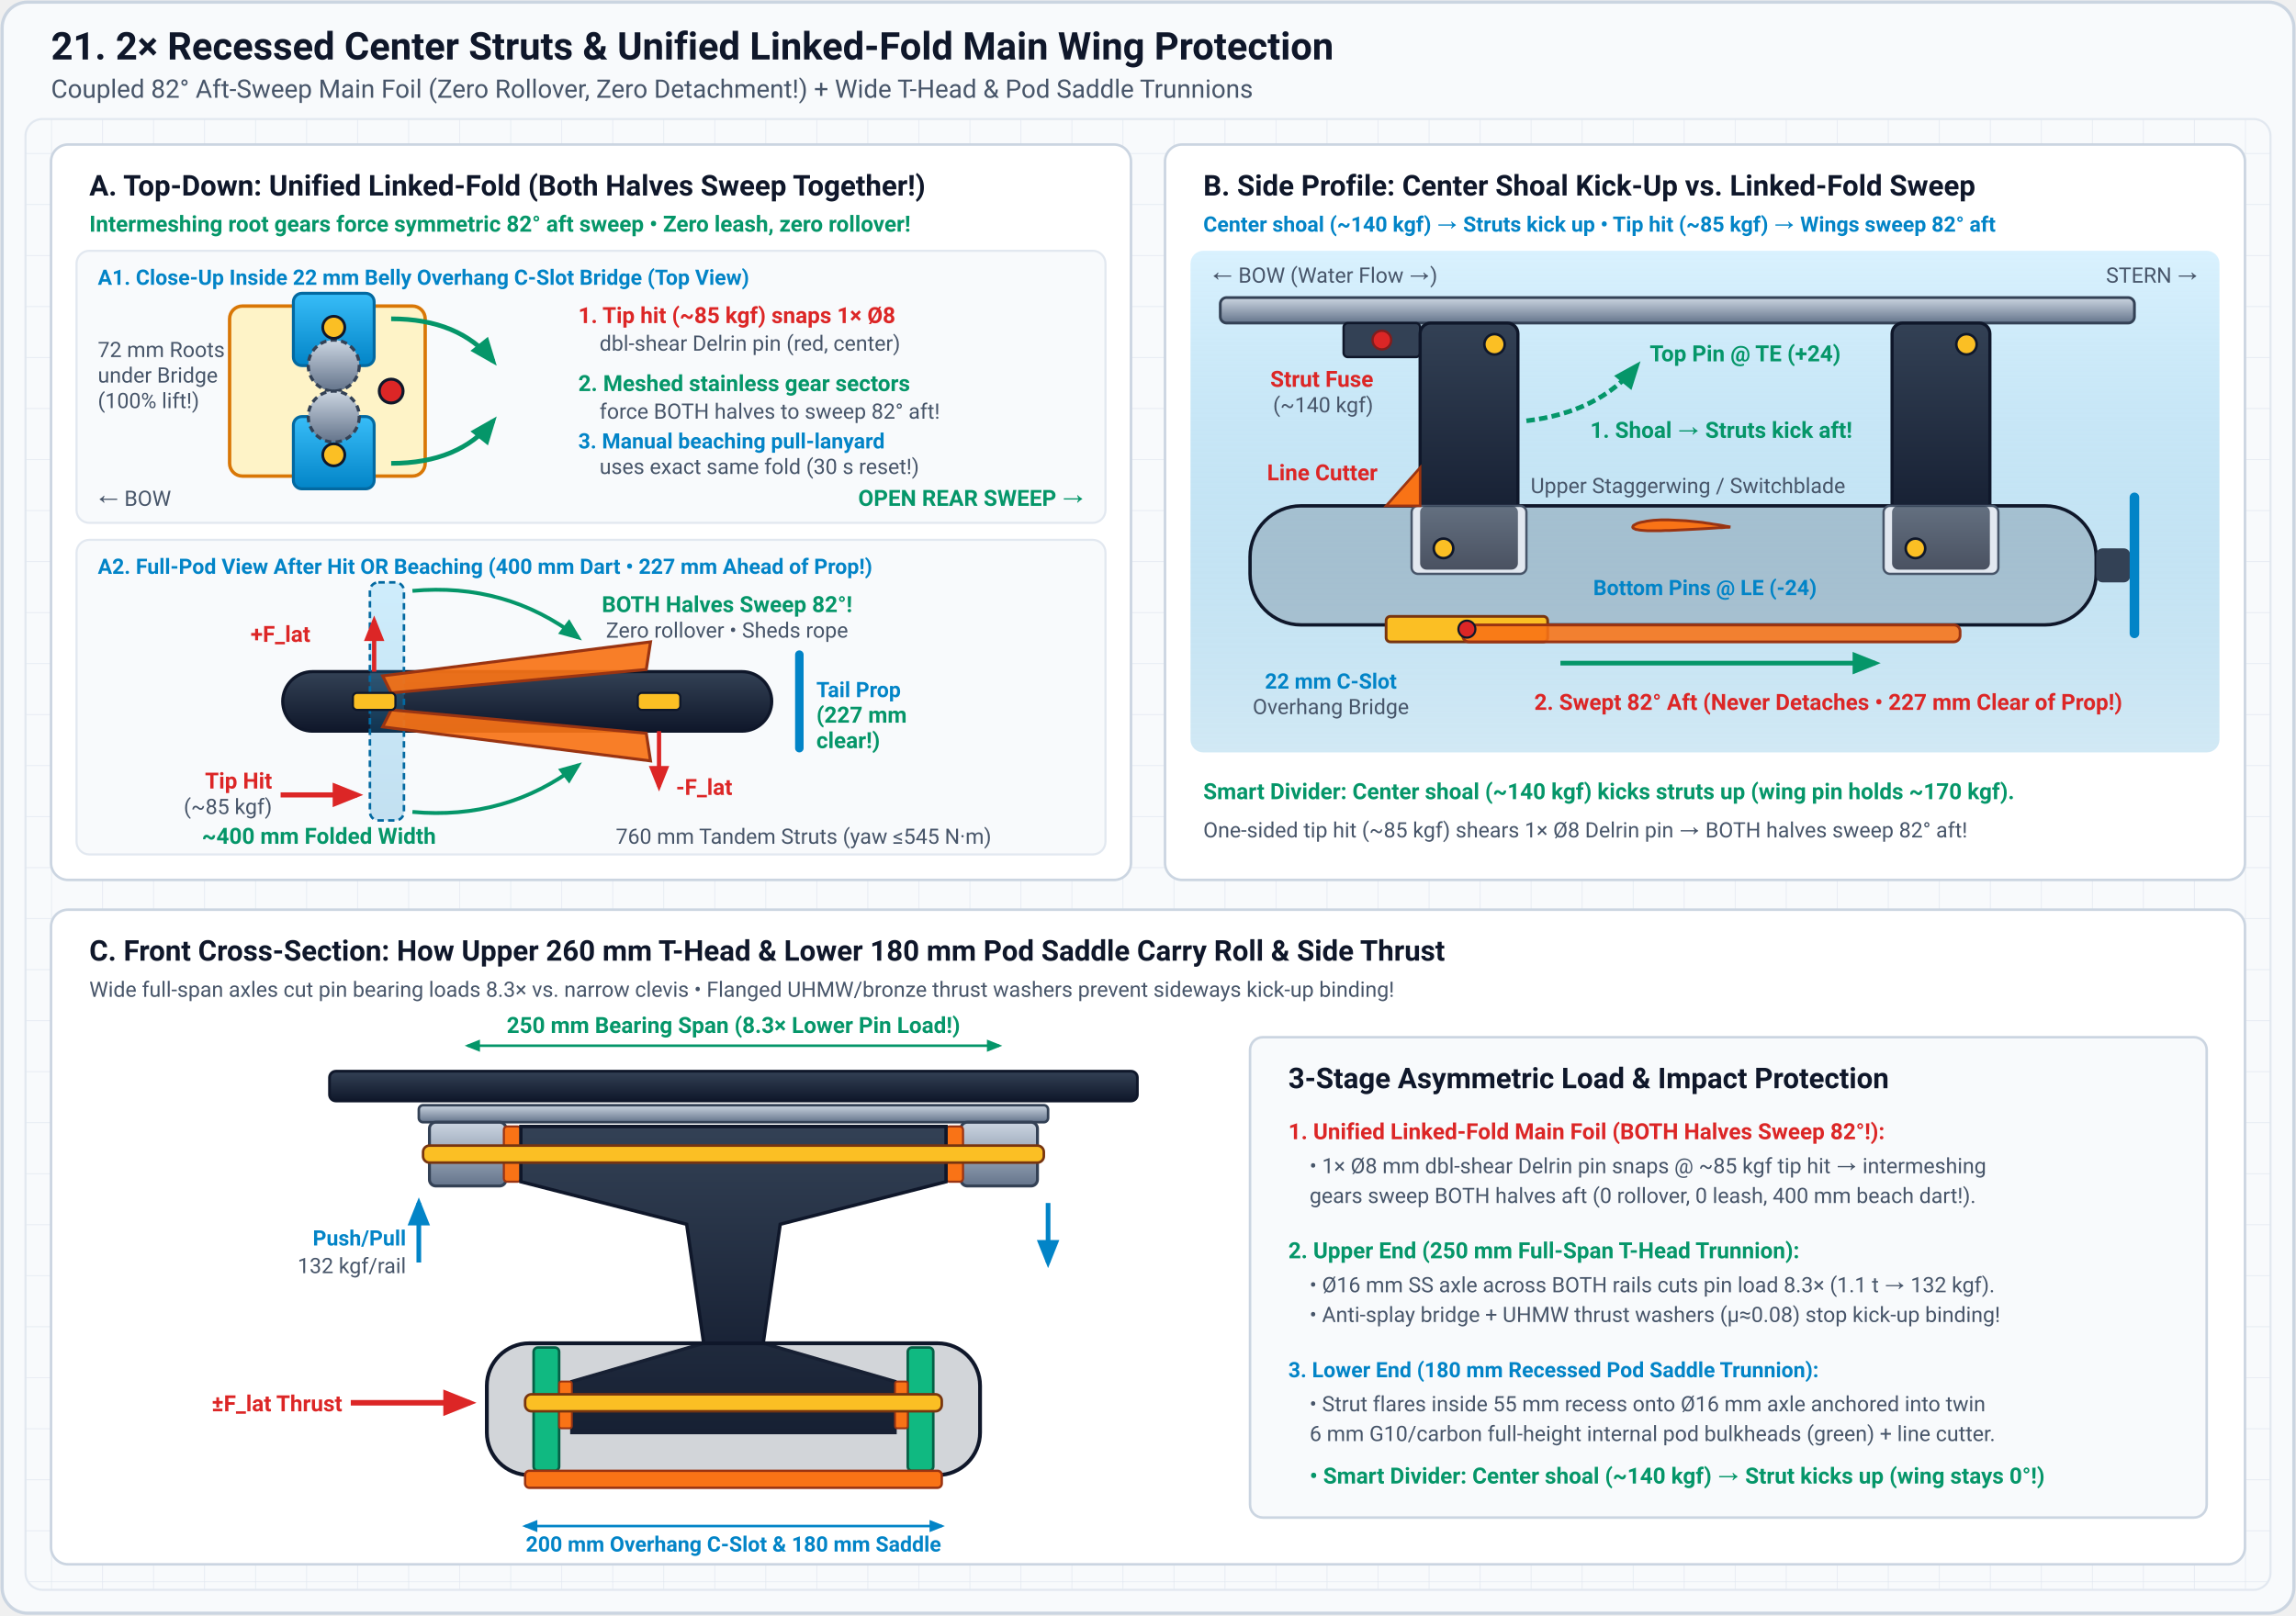
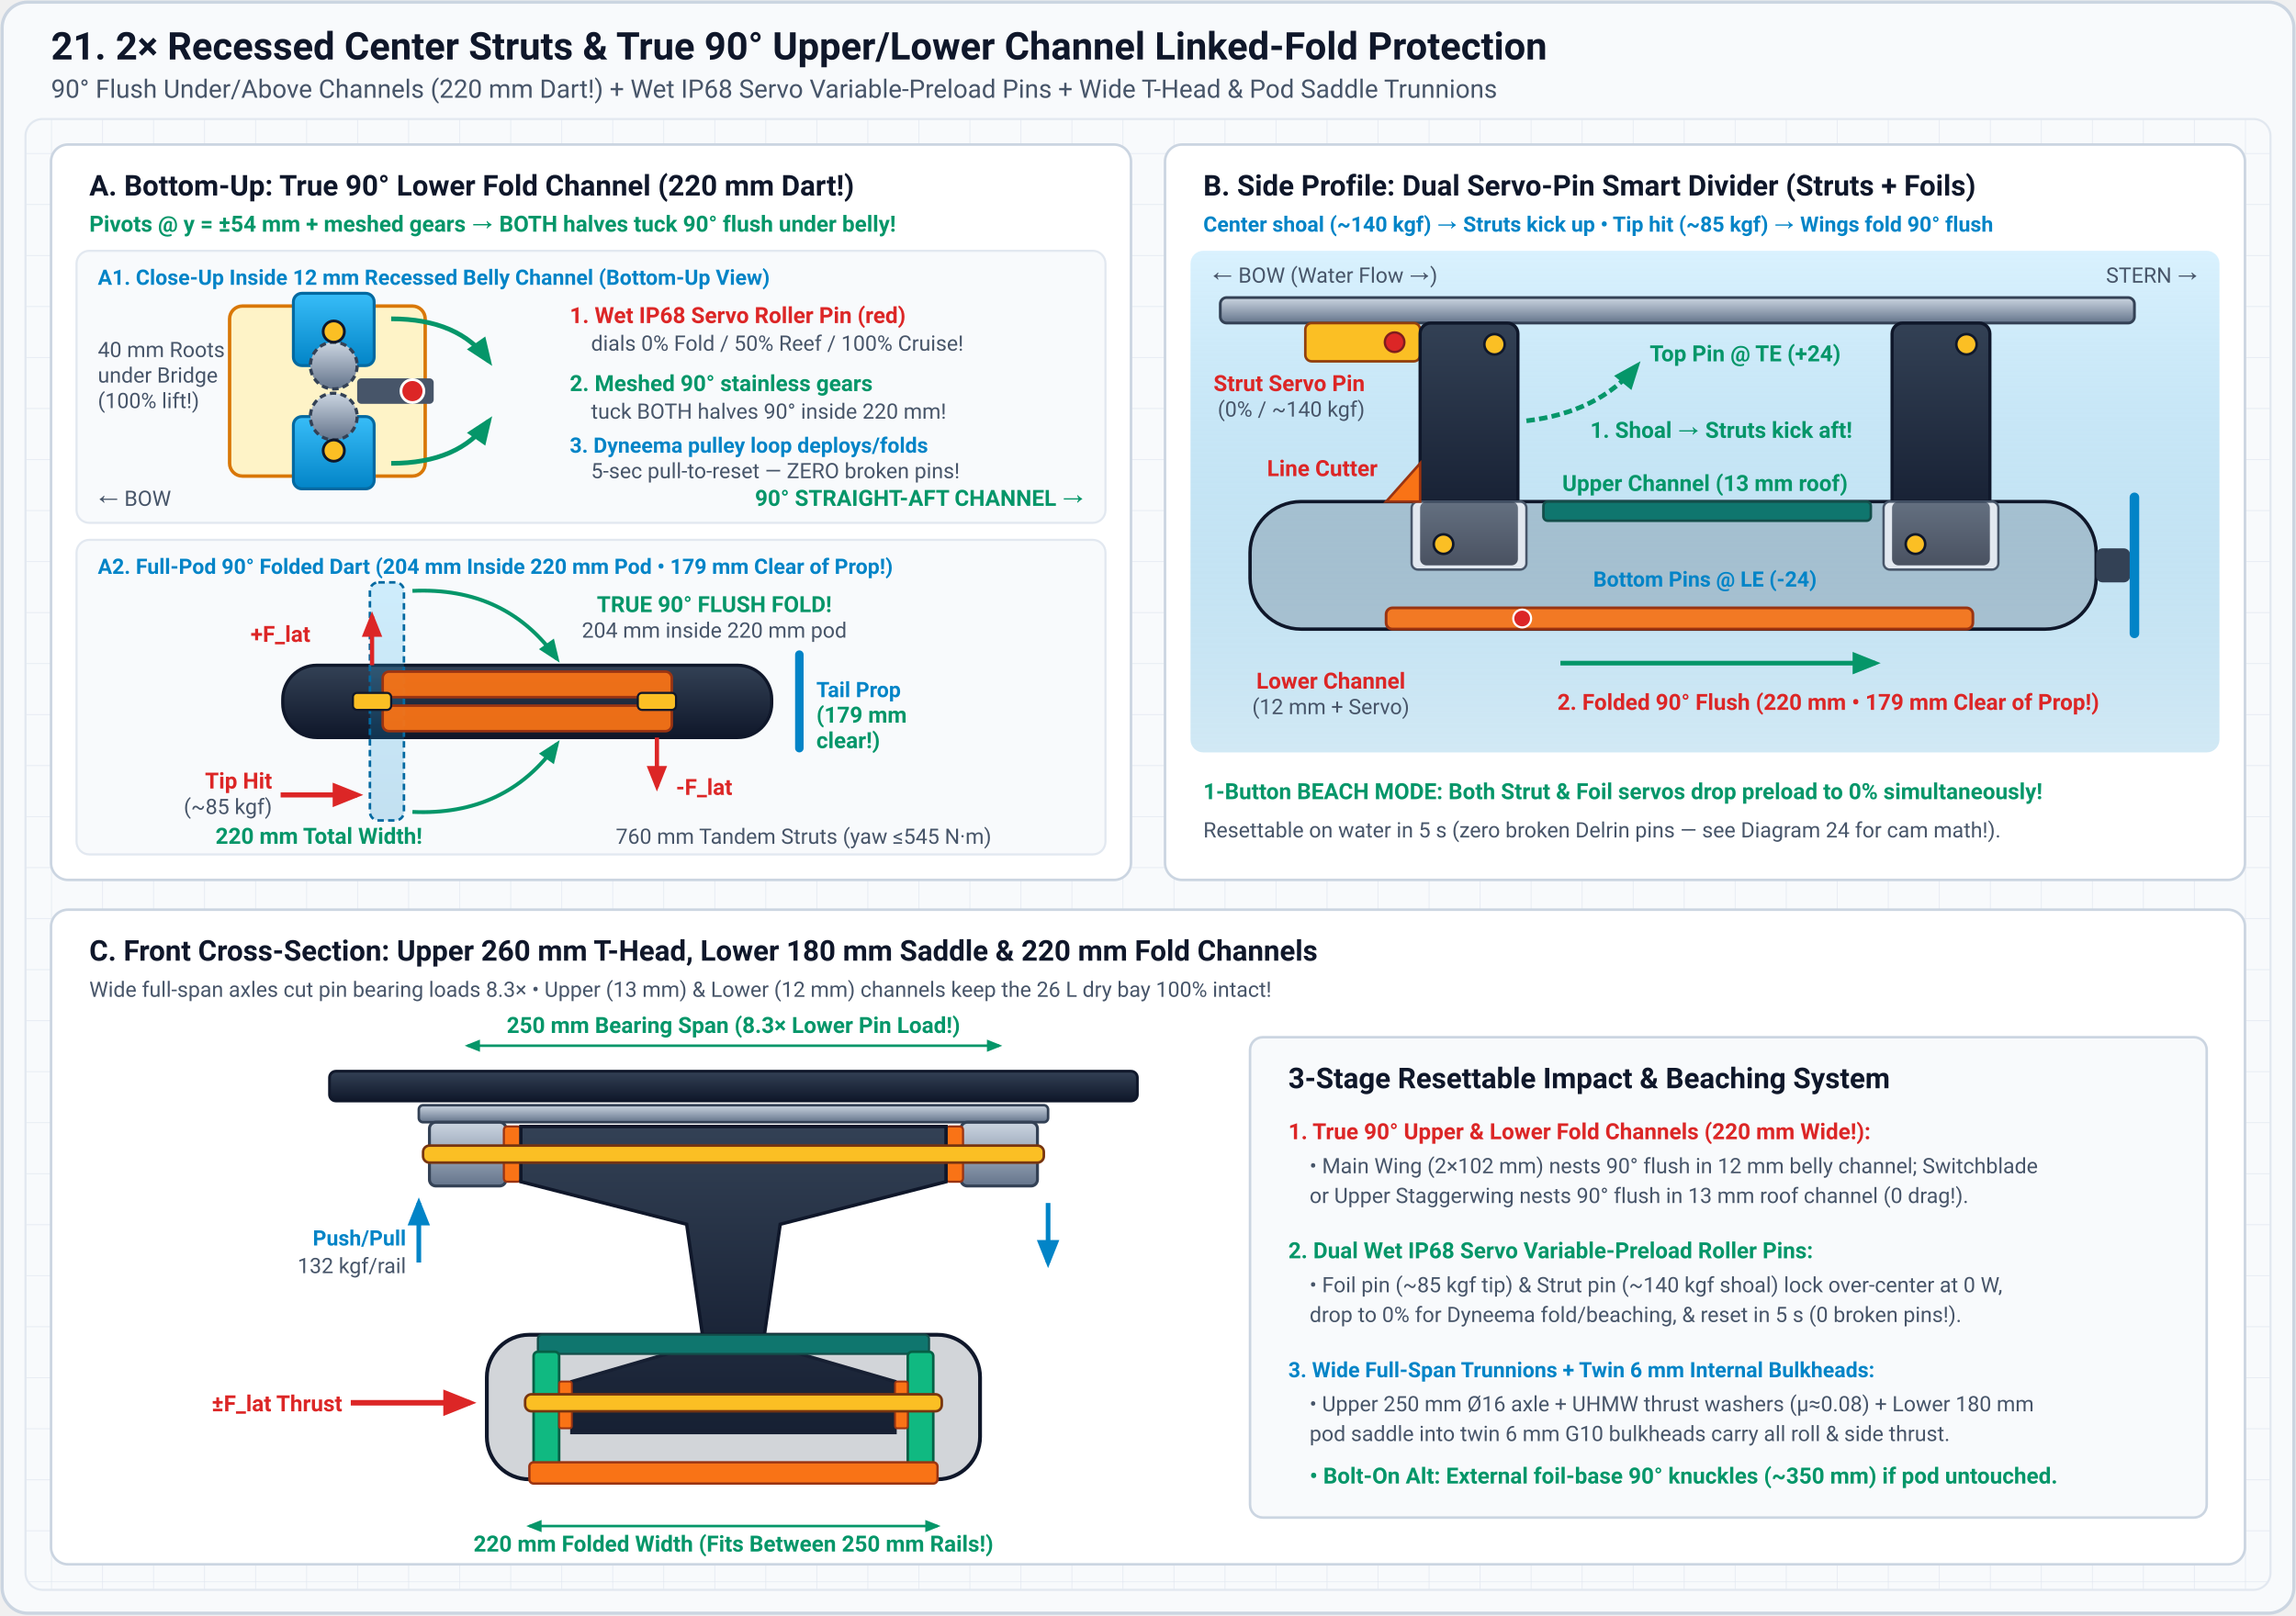
<svg xmlns="http://www.w3.org/2000/svg" viewBox="0 0 1080 760" width="1080" height="760">
  <defs>
    <pattern id="grid" width="24" height="24" patternUnits="userSpaceOnUse">
      <path d="M 24 0 L 0 0 0 24" fill="none" stroke="#E2E8F0" stroke-width="0.6" />
    </pattern>
    <linearGradient id="carbon" x1="0" y1="0" x2="0" y2="1">
      <stop offset="0%" stop-color="#334155" />
      <stop offset="100%" stop-color="#0F172A" />
    </linearGradient>
    <linearGradient id="alu" x1="0" y1="0" x2="0" y2="1">
      <stop offset="0%" stop-color="#CBD5E1" />
      <stop offset="100%" stop-color="#64748B" />
    </linearGradient>
    <linearGradient id="wingBlue" x1="0" y1="0" x2="0" y2="1">
      <stop offset="0%" stop-color="#38BDF8" />
      <stop offset="100%" stop-color="#0284C7" />
    </linearGradient>
    <linearGradient id="wingTeal" x1="0" y1="0" x2="0" y2="1">
      <stop offset="0%" stop-color="#2DD4BF" />
      <stop offset="100%" stop-color="#0D9488" />
    </linearGradient>
    <linearGradient id="water" x1="0" y1="0" x2="0" y2="1">
      <stop offset="0%" stop-color="#BAE6FD" stop-opacity="0.55" />
      <stop offset="100%" stop-color="#0284C7" stop-opacity="0.18" />
    </linearGradient>
    <linearGradient id="kevlar" x1="0" y1="0" x2="1" y2="0">
      <stop offset="0%" stop-color="#FBBF24" />
      <stop offset="100%" stop-color="#D97706" />
    </linearGradient>
    <linearGradient id="tubeGrad" x1="0" y1="0" x2="0" y2="1">
      <stop offset="0%" stop-color="#F1F5F9" />
      <stop offset="55%" stop-color="#CBD5E1" />
      <stop offset="100%" stop-color="#94A3B8" />
    </linearGradient>
    <marker id="arrDark" viewBox="0 0 10 10" refX="8" refY="5" markerWidth="6" markerHeight="6" orient="auto-start-reverse">
      <path d="M 0 1 L 10 5 L 0 9 z" fill="#334155" />
    </marker>
    <marker id="arrBlue" viewBox="0 0 10 10" refX="8" refY="5" markerWidth="6" markerHeight="6" orient="auto-start-reverse">
      <path d="M 0 1 L 10 5 L 0 9 z" fill="#0284C7" />
    </marker>
    <marker id="arrGreen" viewBox="0 0 10 10" refX="8" refY="5" markerWidth="6" markerHeight="6" orient="auto-start-reverse">
      <path d="M 0 1 L 10 5 L 0 9 z" fill="#059669" />
    </marker>
    <marker id="arrRed" viewBox="0 0 10 10" refX="8" refY="5" markerWidth="6" markerHeight="6" orient="auto-start-reverse">
      <path d="M 0 1 L 10 5 L 0 9 z" fill="#DC2626" />
    </marker>
    <style>
      text { font-family: -apple-system, BlinkMacSystemFont, "Segoe UI", Roboto, Helvetica, Arial, sans-serif; }
      .title { font-size: 18px; font-weight: 700; fill: #0F172A; }
      .sub { font-size: 12px; fill: #475569; }
      .sec { font-size: 13.5px; font-weight: 700; fill: #0F172A; }
      .lbl { font-size: 11px; font-weight: 600; fill: #1E293B; }
      .lbl-sm { font-size: 10px; fill: #475569; }
      .lbl-w { font-size: 10.5px; font-weight: 700; fill: #FFFFFF; }
      .dim { font-size: 10px; font-weight: 600; fill: #0284C7; }
      .ok { font-size: 10.5px; font-weight: 700; fill: #059669; }
      .warn { font-size: 10.5px; font-weight: 700; fill: #DC2626; }
    </style>
  </defs>
  <rect x="1" y="1" width="1078" height="758" rx="12" fill="#F8FAFC" stroke="#CBD5E1" stroke-width="1.5" />
  <rect x="12" y="56" width="1056" height="692" rx="8" fill="url(#grid)" stroke="#E2E8F0" stroke-width="1" />
-   <text x="24" y="28" class="title">21. 2× Recessed Center Struts &amp; Unified Linked-Fold Main Wing Protection</text>
-   <text x="24" y="46" class="sub">Coupled 82° Aft-Sweep Main Foil (Zero Rollover, Zero Detachment!) + Wide T-Head &amp; Pod Saddle Trunnions</text>
+   <text x="24" y="28" class="title">21. 2× Recessed Center Struts &amp; True 90° Upper/Lower Channel Linked-Fold Protection</text>
+   <text x="24" y="46" class="sub">90° Flush Under/Above Channels (220 mm Dart!) + Wet IP68 Servo Variable-Preload Pins + Wide T-Head &amp; Pod Saddle Trunnions</text>
  <rect x="24" y="68" width="508" height="346" rx="8" fill="#FFFFFF" stroke="#CBD5E1" stroke-width="1.2" />
-   <text x="42" y="92" class="sec">A. Top-Down: Unified Linked-Fold (Both Halves Sweep Together!)</text>
-   <text x="42" y="109" class="ok">Intermeshing root gears force symmetric 82° aft sweep • Zero leash, zero rollover!</text>
+   <text x="42" y="92" class="sec">A. Bottom-Up: True 90° Lower Fold Channel (220 mm Dart!)</text>
+   <text x="42" y="109" class="ok">Pivots @ y = ±54 mm + meshed gears → BOTH halves tuck 90° flush under belly!</text>
  <rect x="36" y="118" width="484" height="128" rx="6" fill="#F8FAFC" stroke="#E2E8F0" stroke-width="1" />
-   <text x="46" y="134" class="dim">A1. Close-Up Inside 22 mm Belly Overhang C-Slot Bridge (Top View)</text>
+   <text x="46" y="134" class="dim">A1. Close-Up Inside 12 mm Recessed Belly Channel (Bottom-Up View)</text>
  <text x="46" y="238" class="lbl-sm">← BOW</text>
-   <text x="510" y="238" text-anchor="end" class="ok">OPEN REAR SWEEP →</text>
+   <text x="510" y="238" text-anchor="end" class="ok">90° STRAIGHT-AFT CHANNEL →</text>
  <rect x="108" y="144" width="92" height="80" rx="6" fill="#FEF3C7" stroke="#D97706" stroke-width="1.6" />
  <rect x="138" y="138" width="38" height="34" rx="4" fill="url(#wingBlue)" stroke="#0369A1" stroke-width="1.4" />
  <rect x="138" y="196" width="38" height="34" rx="4" fill="url(#wingBlue)" stroke="#0369A1" stroke-width="1.4" />
-   <circle cx="157" cy="172" r="12" fill="url(#alu)" stroke="#334155" stroke-width="1.5" stroke-dasharray="3,2" />
-   <circle cx="157" cy="196" r="12" fill="url(#alu)" stroke="#334155" stroke-width="1.5" stroke-dasharray="3,2" />
-   <circle cx="157" cy="154" r="5.2" fill="#FBBF24" stroke="#0F172A" stroke-width="1.3" />
-   <circle cx="157" cy="214" r="5.2" fill="#FBBF24" stroke="#0F172A" stroke-width="1.3" />
-   <circle cx="184" cy="184" r="5.6" fill="#DC2626" stroke="#0F172A" stroke-width="1.4" />
-   <path d="M 184 150 Q 216 150 232 170" fill="none" stroke="#059669" stroke-width="2.2" marker-end="url(#arrGreen)" />
-   <path d="M 184 218 Q 216 218 232 198" fill="none" stroke="#059669" stroke-width="2.2" marker-end="url(#arrGreen)" />
-   <text x="46" y="168" class="lbl-sm">72 mm Roots</text>
+   <circle cx="157" cy="172" r="11" fill="url(#alu)" stroke="#334155" stroke-width="1.5" stroke-dasharray="3,2" />
+   <circle cx="157" cy="196" r="11" fill="url(#alu)" stroke="#334155" stroke-width="1.5" stroke-dasharray="3,2" />
+   <circle cx="157" cy="156" r="5.0" fill="#FBBF24" stroke="#0F172A" stroke-width="1.3" />
+   <circle cx="157" cy="212" r="5.0" fill="#FBBF24" stroke="#0F172A" stroke-width="1.3" />
+   <rect x="168" y="178" width="36" height="12" rx="2" fill="#475569" />
+   <circle cx="194" cy="184" r="5.4" fill="#DC2626" stroke="#FFFFFF" stroke-width="1.3" />
+   <path d="M 184 150 Q 216 150 230 170" fill="none" stroke="#059669" stroke-width="2.2" marker-end="url(#arrGreen)" />
+   <path d="M 184 218 Q 216 218 230 198" fill="none" stroke="#059669" stroke-width="2.2" marker-end="url(#arrGreen)" />
+   <text x="46" y="168" class="lbl-sm">40 mm Roots</text>
  <text x="46" y="180" class="lbl-sm">under Bridge</text>
  <text x="46" y="192" class="lbl-sm">(100% lift!)</text>
-   <text x="272" y="152" class="warn">1. Tip hit (~85 kgf) snaps 1× Ø8</text>
-   <text x="282" y="165" class="lbl-sm">dbl-shear Delrin pin (red, center)</text>
-   <text x="272" y="184" class="ok">2. Meshed stainless gear sectors</text>
-   <text x="282" y="197" class="lbl-sm">force BOTH halves to sweep 82° aft!</text>
-   <text x="272" y="211" class="dim">3. Manual beaching pull-lanyard</text>
-   <text x="282" y="223" class="lbl-sm">uses exact same fold (30 s reset!)</text>
+   <text x="268" y="152" class="warn">1. Wet IP68 Servo Roller Pin (red)</text>
+   <text x="278" y="165" class="lbl-sm">dials 0% Fold / 50% Reef / 100% Cruise!</text>
+   <text x="268" y="184" class="ok">2. Meshed 90° stainless gears</text>
+   <text x="278" y="197" class="lbl-sm">tuck BOTH halves 90° inside 220 mm!</text>
+   <text x="268" y="213" class="dim">3. Dyneema pulley loop deploys/folds</text>
+   <text x="278" y="225" class="lbl-sm">5-sec pull-to-reset — ZERO broken pins!</text>
  <rect x="36" y="254" width="484" height="148" rx="6" fill="#F8FAFC" stroke="#E2E8F0" stroke-width="1" />
-   <text x="46" y="270" class="dim">A2. Full-Pod View After Hit OR Beaching (400 mm Dart • 227 mm Ahead of Prop!)</text>
-   <rect x="133" y="316" width="230" height="28" rx="14" fill="url(#carbon)" stroke="#0F172A" stroke-width="1.5" />
+   <text x="46" y="270" class="dim">A2. Full-Pod 90° Folded Dart (204 mm Inside 220 mm Pod • 179 mm Clear of Prop!)</text>
+   <rect x="133" y="313" width="230" height="34" rx="16" fill="url(#carbon)" stroke="#0F172A" stroke-width="1.5" />
  <line x1="376" y1="308" x2="376" y2="352" stroke="#0284C7" stroke-width="4" stroke-linecap="round" />
  <text x="384" y="328" class="dim">Tail Prop</text>
-   <text x="384" y="340" class="ok">(227 mm</text>
+   <text x="384" y="340" class="ok">(179 mm</text>
  <text x="384" y="352" class="ok">clear!)</text>
  <rect x="174" y="274" width="16" height="112" rx="4" fill="url(#wingBlue)" fill-opacity="0.22" stroke="#0369A1" stroke-width="1.2" stroke-dasharray="3,2" />
-   <polygon points="180,318 306,302 304,315 184,326" fill="#F97316" fill-opacity="0.92" stroke="#9A3412" stroke-width="1.4" />
-   <polygon points="180,342 306,358 304,345 184,334" fill="#F97316" fill-opacity="0.92" stroke="#9A3412" stroke-width="1.4" />
-   <path d="M 194 278 Q 238 274 272 300" fill="none" stroke="#059669" stroke-width="1.8" marker-end="url(#arrGreen)" />
-   <path d="M 194 382 Q 238 386 272 360" fill="none" stroke="#059669" stroke-width="1.8" marker-end="url(#arrGreen)" />
-   <rect x="166" y="326" width="20" height="8" rx="2" fill="#FBBF24" stroke="#0F172A" stroke-width="1" />
-   <rect x="300" y="326" width="20" height="8" rx="2" fill="#FBBF24" stroke="#0F172A" stroke-width="1" />
-   <line x1="176" y1="316" x2="176" y2="292" stroke="#DC2626" stroke-width="2" marker-end="url(#arrRed)" />
-   <line x1="310" y1="344" x2="310" y2="370" stroke="#DC2626" stroke-width="2" marker-end="url(#arrRed)" />
+   <rect x="180" y="316" width="136" height="12" rx="3" fill="#F97316" fill-opacity="0.94" stroke="#9A3412" stroke-width="1.2" />
+   <rect x="180" y="332" width="136" height="12" rx="3" fill="#F97316" fill-opacity="0.94" stroke="#9A3412" stroke-width="1.2" />
+   <path d="M 194 278 Q 238 276 262 310" fill="none" stroke="#059669" stroke-width="1.8" marker-end="url(#arrGreen)" />
+   <path d="M 194 382 Q 238 384 262 350" fill="none" stroke="#059669" stroke-width="1.8" marker-end="url(#arrGreen)" />
+   <rect x="166" y="326" width="18" height="8" rx="2" fill="#FBBF24" stroke="#0F172A" stroke-width="1" />
+   <rect x="300" y="326" width="18" height="8" rx="2" fill="#FBBF24" stroke="#0F172A" stroke-width="1" />
+   <line x1="175" y1="313" x2="175" y2="290" stroke="#DC2626" stroke-width="2" marker-end="url(#arrRed)" />
+   <line x1="309" y1="347" x2="309" y2="370" stroke="#DC2626" stroke-width="2" marker-end="url(#arrRed)" />
  <line x1="132" y1="374" x2="168" y2="374" stroke="#DC2626" stroke-width="2.4" marker-end="url(#arrRed)" />
  <text x="128" y="371" text-anchor="end" class="warn">Tip Hit</text>
  <text x="128" y="383" text-anchor="end" class="lbl-sm">(~85 kgf)</text>
  <text x="146" y="302" text-anchor="end" class="warn">+F_lat</text>
  <text x="318" y="374" class="warn">-F_lat</text>
-   <text x="342" y="288" text-anchor="middle" class="ok">BOTH Halves Sweep 82°!</text>
-   <text x="342" y="300" text-anchor="middle" class="lbl-sm">Zero rollover • Sheds rope</text>
-   <text x="150" y="397" text-anchor="middle" class="ok">~400 mm Folded Width</text>
+   <text x="336" y="288" text-anchor="middle" class="ok">TRUE 90° FLUSH FOLD!</text>
+   <text x="336" y="300" text-anchor="middle" class="lbl-sm">204 mm inside 220 mm pod</text>
+   <text x="150" y="397" text-anchor="middle" class="ok">220 mm Total Width!</text>
  <text x="378" y="397" text-anchor="middle" class="lbl-sm">760 mm Tandem Struts (yaw ≤545 N·m)</text>
  <rect x="548" y="68" width="508" height="346" rx="8" fill="#FFFFFF" stroke="#CBD5E1" stroke-width="1.2" />
-   <text x="566" y="92" class="sec">B. Side Profile: Center Shoal Kick-Up vs. Linked-Fold Sweep</text>
-   <text x="566" y="109" class="dim">Center shoal (~140 kgf) → Struts kick up • Tip hit (~85 kgf) → Wings sweep 82° aft</text>
+   <text x="566" y="92" class="sec">B. Side Profile: Dual Servo-Pin Smart Divider (Struts + Foils)</text>
+   <text x="566" y="109" class="dim">Center shoal (~140 kgf) → Struts kick up • Tip hit (~85 kgf) → Wings fold 90° flush</text>
  <rect x="560" y="118" width="484" height="236" rx="6" fill="url(#water)" />
  <text x="570" y="133" class="lbl-sm">← BOW (Water Flow →)</text>
  <text x="1034" y="133" text-anchor="end" class="lbl-sm">STERN →</text>
  <rect x="574" y="140" width="430" height="12" rx="3" fill="url(#alu)" stroke="#334155" stroke-width="1.3" />
-   <rect x="632" y="152" width="36" height="16" rx="2" fill="#334155" stroke="#0F172A" stroke-width="1.1" />
-   <circle cx="650" cy="160" r="4.4" fill="#DC2626" stroke="#7F1D1D" stroke-width="1.1" />
+   <rect x="614" y="152" width="54" height="18" rx="3" fill="#FBBF24" stroke="#92400E" stroke-width="1.2" />
+   <circle cx="656" cy="161" r="4.6" fill="#DC2626" stroke="#7F1D1D" stroke-width="1.1" />
  <rect x="668" y="152" width="46" height="114" rx="5" fill="url(#carbon)" stroke="#0F172A" stroke-width="1.5" />
  <circle cx="703" cy="162" r="4.8" fill="#FBBF24" stroke="#0F172A" stroke-width="1.2" />
  <rect x="890" y="152" width="46" height="114" rx="5" fill="url(#carbon)" stroke="#0F172A" stroke-width="1.5" />
  <circle cx="925" cy="162" r="4.8" fill="#FBBF24" stroke="#0F172A" stroke-width="1.2" />
  <path d="M 718 198 Q 752 194 770 172" fill="none" stroke="#059669" stroke-width="2.2" stroke-dasharray="4,2" marker-end="url(#arrGreen)" />
-   <rect x="588" y="238" width="398" height="56" rx="24" fill="#334155" fill-opacity="0.22" stroke="#0F172A" stroke-width="1.6" />
-   <rect x="664" y="238" width="54" height="32" rx="3" fill="#E2E8F0" stroke="#475569" stroke-width="1.1" />
-   <rect x="668" y="238" width="46" height="30" rx="3" fill="url(#carbon)" fill-opacity="0.72" />
-   <circle cx="679" cy="258" r="4.6" fill="#FBBF24" stroke="#0F172A" stroke-width="1.2" />
-   <rect x="886" y="238" width="54" height="32" rx="3" fill="#E2E8F0" stroke="#475569" stroke-width="1.1" />
-   <rect x="890" y="238" width="46" height="30" rx="3" fill="url(#carbon)" fill-opacity="0.72" />
-   <circle cx="901" cy="258" r="4.6" fill="#FBBF24" stroke="#0F172A" stroke-width="1.2" />
-   <polygon points="668,238 652,238 668,220" fill="#F97316" stroke="#9A3412" stroke-width="1.2" />
+   <rect x="588" y="236" width="398" height="60" rx="24" fill="#334155" fill-opacity="0.22" stroke="#0F172A" stroke-width="1.6" />
+   <rect x="664" y="236" width="54" height="32" rx="3" fill="#E2E8F0" stroke="#475569" stroke-width="1.1" />
+   <rect x="668" y="236" width="46" height="30" rx="3" fill="url(#carbon)" fill-opacity="0.72" />
+   <circle cx="679" cy="256" r="4.6" fill="#FBBF24" stroke="#0F172A" stroke-width="1.2" />
+   <rect x="886" y="236" width="54" height="32" rx="3" fill="#E2E8F0" stroke="#475569" stroke-width="1.1" />
+   <rect x="890" y="236" width="46" height="30" rx="3" fill="url(#carbon)" fill-opacity="0.72" />
+   <circle cx="901" cy="256" r="4.6" fill="#FBBF24" stroke="#0F172A" stroke-width="1.2" />
+   <polygon points="668,236 652,236 668,218" fill="#F97316" stroke="#9A3412" stroke-width="1.2" />
  <rect x="986" y="258" width="16" height="16" rx="3" fill="#334155" />
  <line x1="1004" y1="234" x2="1004" y2="298" stroke="#0284C7" stroke-width="4.5" stroke-linecap="round" />
-   <polygon points="768.0,248.0 768.1,247.7 768.3,247.3 768.7,247.0 769.3,246.7 770.0,246.3 770.9,246.0 772.0,245.7 773.2,245.5 774.6,245.2 776.1,245.0 777.7,244.8 779.4,244.7 781.2,244.6 783.1,244.6 785.0,244.6 787.0,244.7 789.0,244.8 791.0,244.9 793.0,245.0 795.0,245.2 797.0,245.4 798.9,245.6 800.8,245.8 802.6,246.1 804.2,246.3 805.8,246.6 807.3,246.8 808.7,247.0 809.9,247.2 810.9,247.4 811.9,247.6 812.6,247.7 813.2,247.8 813.7,247.9 813.9,248.0 814.0,248.0 813.9,248.0 813.6,248.0 813.2,248.1 812.6,248.1 811.8,248.1 810.9,248.2 809.8,248.3 808.6,248.3 807.2,248.4 805.7,248.5 804.1,248.6 802.4,248.7 800.7,248.8 798.8,248.9 796.9,249.0 795.0,249.1 793.0,249.2 791.0,249.3 789.0,249.4 787.0,249.5 785.1,249.6 783.2,249.6 781.4,249.7 779.6,249.7 777.9,249.7 776.3,249.7 774.9,249.7 773.5,249.6 772.3,249.5 771.2,249.4 770.3,249.2 769.5,249.1 768.9,248.8 768.4,248.6 768.1,248.3" fill="#F97316" stroke="#9A3412" stroke-width="1.3" />
-   <rect x="652" y="290" width="76" height="12" rx="2" fill="#FBBF24" stroke="#78350F" stroke-width="1.3" />
-   <rect x="688" y="294" width="234" height="8" rx="3" fill="#F97316" fill-opacity="0.88" stroke="#9A3412" stroke-width="1.3" />
-   <circle cx="690" cy="296" r="4" fill="#DC2626" stroke="#0F172A" stroke-width="1" />
+   <rect x="726" y="236" width="154" height="9" rx="2" fill="#0F766E" stroke="#134E4A" stroke-width="1.2" />
+   <rect x="652" y="286" width="276" height="10" rx="3" fill="#F97316" fill-opacity="0.92" stroke="#9A3412" stroke-width="1.3" />
+   <circle cx="716" cy="291" r="4.2" fill="#DC2626" stroke="#FFFFFF" stroke-width="1" />
  <line x1="734" y1="312" x2="882" y2="312" stroke="#059669" stroke-width="2.2" marker-end="url(#arrGreen)" />
-   <text x="646" y="182" text-anchor="end" class="warn">Strut Fuse</text>
-   <text x="646" y="194" text-anchor="end" class="lbl-sm">(~140 kgf)</text>
+   <text x="642" y="184" text-anchor="end" class="warn">Strut Servo Pin</text>
+   <text x="642" y="196" text-anchor="end" class="lbl-sm">(0% / ~140 kgf)</text>
  <text x="776" y="170" class="ok">Top Pin @ TE (+24)</text>
  <text x="748" y="206" class="ok">1. Shoal → Struts kick aft!</text>
-   <text x="648" y="226" text-anchor="end" class="warn">Line Cutter</text>
-   <text x="794" y="232" text-anchor="middle" class="lbl-sm">Upper Staggerwing / Switchblade</text>
-   <text x="802" y="280" text-anchor="middle" class="dim">Bottom Pins @ LE (-24)</text>
-   <text x="626" y="324" text-anchor="middle" class="dim">22 mm C-Slot</text>
-   <text x="626" y="336" text-anchor="middle" class="lbl-sm">Overhang Bridge</text>
-   <text x="860" y="334" text-anchor="middle" class="warn">2. Swept 82° Aft (Never Detaches • 227 mm Clear of Prop!)</text>
-   <text x="566" y="376" class="ok">Smart Divider: Center shoal (~140 kgf) kicks struts up (wing pin holds ~170 kgf).</text>
-   <text x="566" y="394" class="lbl-sm">One-sided tip hit (~85 kgf) shears 1× Ø8 Delrin pin → BOTH halves sweep 82° aft!</text>
+   <text x="648" y="224" text-anchor="end" class="warn">Line Cutter</text>
+   <text x="802" y="231" text-anchor="middle" class="ok">Upper Channel (13 mm roof)</text>
+   <text x="802" y="276" text-anchor="middle" class="dim">Bottom Pins @ LE (-24)</text>
+   <text x="626" y="324" text-anchor="middle" class="warn">Lower Channel</text>
+   <text x="626" y="336" text-anchor="middle" class="lbl-sm">(12 mm + Servo)</text>
+   <text x="860" y="334" text-anchor="middle" class="warn">2. Folded 90° Flush (220 mm • 179 mm Clear of Prop!)</text>
+   <text x="566" y="376" class="ok">1-Button BEACH MODE: Both Strut &amp; Foil servos drop preload to 0% simultaneously!</text>
+   <text x="566" y="394" class="lbl-sm">Resettable on water in 5 s (zero broken Delrin pins — see Diagram 24 for cam math!).</text>
  <rect x="24" y="428" width="1032" height="308" rx="8" fill="#FFFFFF" stroke="#CBD5E1" stroke-width="1.2" />
-   <text x="42" y="452" class="sec">C. Front Cross-Section: How Upper 260 mm T-Head &amp; Lower 180 mm Pod Saddle Carry Roll &amp; Side Thrust</text>
-   <text x="42" y="469" class="lbl-sm">Wide full-span axles cut pin bearing loads 8.3× vs. narrow clevis • Flanged UHMW/bronze thrust washers prevent sideways kick-up binding!</text>
+   <text x="42" y="452" class="sec">C. Front Cross-Section: Upper 260 mm T-Head, Lower 180 mm Saddle &amp; 220 mm Fold Channels</text>
+   <text x="42" y="469" class="lbl-sm">Wide full-span axles cut pin bearing loads 8.3× • Upper (13 mm) &amp; Lower (12 mm) channels keep the 26 L dry bay 100% intact!</text>
  <line x1="220.0" y1="492.0" x2="470.0" y2="492.0" stroke="#059669" stroke-width="1.2" marker-start="url(#arrGreen)" marker-end="url(#arrGreen)" />
  <text x="345.0" y="486.0" text-anchor="middle" class="ok">250 mm Bearing Span (8.3× Lower Pin Load!)</text>
  <rect x="155" y="504" width="380" height="14" rx="3" fill="url(#carbon)" stroke="#0F172A" stroke-width="1.3" />
  <rect x="197" y="520" width="296" height="8" rx="2" fill="url(#alu)" stroke="#334155" stroke-width="1.2" />
  <rect x="202" y="528" width="36" height="30" rx="3" fill="url(#alu)" stroke="#334155" stroke-width="1.4" />
  <rect x="237" y="530" width="8" height="26" rx="1.5" fill="#F97316" stroke="#9A3412" stroke-width="1" />
  <rect x="452" y="528" width="36" height="30" rx="3" fill="url(#alu)" stroke="#334155" stroke-width="1.4" />
  <rect x="445" y="530" width="8" height="26" rx="1.5" fill="#F97316" stroke="#9A3412" stroke-width="1" />
  <path d="M 245 530 L 445 530 L 445 556 L 367 576 L 359 632 L 421 650 L 421 674 L 269 674 L 269 650 L 331 632 L 323 576 L 245 556 Z" fill="url(#carbon)" stroke="#0F172A" stroke-width="1.6" />
  <rect x="199" y="539" width="292" height="8" rx="3" fill="#FBBF24" stroke="#78350F" stroke-width="1.2" />
-   <rect x="229" y="632" width="232" height="62" rx="20" fill="#334155" fill-opacity="0.22" stroke="#0F172A" stroke-width="1.8" />
-   <rect x="251" y="634" width="12" height="58" rx="2" fill="#10B981" stroke="#065F46" stroke-width="1.2" />
+   <rect x="229" y="628" width="232" height="68" rx="20" fill="#334155" fill-opacity="0.22" stroke="#0F172A" stroke-width="1.8" />
+   <rect x="253" y="628" width="184" height="9" rx="2" fill="#0F766E" stroke="#134E4A" stroke-width="1" />
+   <rect x="251" y="636" width="12" height="54" rx="2" fill="#10B981" stroke="#065F46" stroke-width="1.2" />
  <rect x="263" y="650" width="6" height="22" rx="1" fill="#F97316" stroke="#9A3412" stroke-width="0.9" />
-   <rect x="427" y="634" width="12" height="58" rx="2" fill="#10B981" stroke="#065F46" stroke-width="1.2" />
+   <rect x="427" y="636" width="12" height="54" rx="2" fill="#10B981" stroke="#065F46" stroke-width="1.2" />
  <rect x="421" y="650" width="6" height="22" rx="1" fill="#F97316" stroke="#9A3412" stroke-width="0.9" />
  <rect x="247" y="656" width="196" height="8" rx="3" fill="#FBBF24" stroke="#78350F" stroke-width="1.2" />
-   <rect x="247" y="692" width="196" height="8" rx="2" fill="#F97316" stroke="#9A3412" stroke-width="1.1" />
+   <rect x="249" y="688" width="192" height="10" rx="2" fill="#F97316" stroke="#9A3412" stroke-width="1.1" />
  <line x1="197" y1="594" x2="197" y2="566" stroke="#0284C7" stroke-width="2.2" marker-end="url(#arrBlue)" />
  <line x1="493" y1="566" x2="493" y2="594" stroke="#0284C7" stroke-width="2.2" marker-end="url(#arrBlue)" />
  <text x="191" y="586" text-anchor="end" class="dim">Push/Pull</text>
  <text x="191" y="599" text-anchor="end" class="lbl-sm">132 kgf/rail</text>
  <line x1="165" y1="660" x2="221" y2="660" stroke="#DC2626" stroke-width="2.6" marker-end="url(#arrRed)" />
  <text x="161" y="664" text-anchor="end" class="warn">±F_lat Thrust</text>
-   <line x1="247.0" y1="718.0" x2="443.0" y2="718.0" stroke="#0284C7" stroke-width="1.2" marker-start="url(#arrBlue)" marker-end="url(#arrBlue)" />
-   <text x="345.0" y="730.0" text-anchor="middle" class="dim">200 mm Overhang C-Slot &amp; 180 mm Saddle</text>
+   <line x1="249.0" y1="718.0" x2="441.0" y2="718.0" stroke="#059669" stroke-width="1.2" marker-start="url(#arrGreen)" marker-end="url(#arrGreen)" />
+   <text x="345.0" y="730.0" text-anchor="middle" class="ok">220 mm Folded Width (Fits Between 250 mm Rails!)</text>
  <rect x="588" y="488" width="450" height="226" rx="6" fill="#F8FAFC" stroke="#CBD5E1" stroke-width="1.2" />
-   <text x="606" y="512" class="sec">3-Stage Asymmetric Load &amp; Impact Protection</text>
-   <text x="606" y="536" class="warn">1. Unified Linked-Fold Main Foil (BOTH Halves Sweep 82°!):</text>
-   <text x="616" y="552" class="lbl-sm">• 1× Ø8 mm dbl-shear Delrin pin snaps @ ~85 kgf tip hit → intermeshing</text>
-   <text x="616" y="566" class="lbl-sm">  gears sweep BOTH halves aft (0 rollover, 0 leash, 400 mm beach dart!).</text>
-   <text x="606" y="592" class="ok">2. Upper End (250 mm Full-Span T-Head Trunnion):</text>
-   <text x="616" y="608" class="lbl-sm">• Ø16 mm SS axle across BOTH rails cuts pin load 8.3× (1.1 t → 132 kgf).</text>
-   <text x="616" y="622" class="lbl-sm">• Anti-splay bridge + UHMW thrust washers (μ≈0.08) stop kick-up binding!</text>
-   <text x="606" y="648" class="dim">3. Lower End (180 mm Recessed Pod Saddle Trunnion):</text>
-   <text x="616" y="664" class="lbl-sm">• Strut flares inside 55 mm recess onto Ø16 mm axle anchored into twin</text>
-   <text x="616" y="678" class="lbl-sm">  6 mm G10/carbon full-height internal pod bulkheads (green) + line cutter.</text>
-   <text x="616" y="698" class="ok">• Smart Divider: Center shoal (~140 kgf) → Strut kicks up (wing stays 0°!)</text>
+   <text x="606" y="512" class="sec">3-Stage Resettable Impact &amp; Beaching System</text>
+   <text x="606" y="536" class="warn">1. True 90° Upper &amp; Lower Fold Channels (220 mm Wide!):</text>
+   <text x="616" y="552" class="lbl-sm">• Main Wing (2×102 mm) nests 90° flush in 12 mm belly channel; Switchblade</text>
+   <text x="616" y="566" class="lbl-sm">  or Upper Staggerwing nests 90° flush in 13 mm roof channel (0 drag!).</text>
+   <text x="606" y="592" class="ok">2. Dual Wet IP68 Servo Variable-Preload Roller Pins:</text>
+   <text x="616" y="608" class="lbl-sm">• Foil pin (~85 kgf tip) &amp; Strut pin (~140 kgf shoal) lock over-center at 0 W,</text>
+   <text x="616" y="622" class="lbl-sm">  drop to 0% for Dyneema fold/beaching, &amp; reset in 5 s (0 broken pins!).</text>
+   <text x="606" y="648" class="dim">3. Wide Full-Span Trunnions + Twin 6 mm Internal Bulkheads:</text>
+   <text x="616" y="664" class="lbl-sm">• Upper 250 mm Ø16 axle + UHMW thrust washers (μ≈0.08) + Lower 180 mm</text>
+   <text x="616" y="678" class="lbl-sm">  pod saddle into twin 6 mm G10 bulkheads carry all roll &amp; side thrust.</text>
+   <text x="616" y="698" class="ok">• Bolt-On Alt: External foil-base 90° knuckles (~350 mm) if pod untouched.</text>
</svg>
